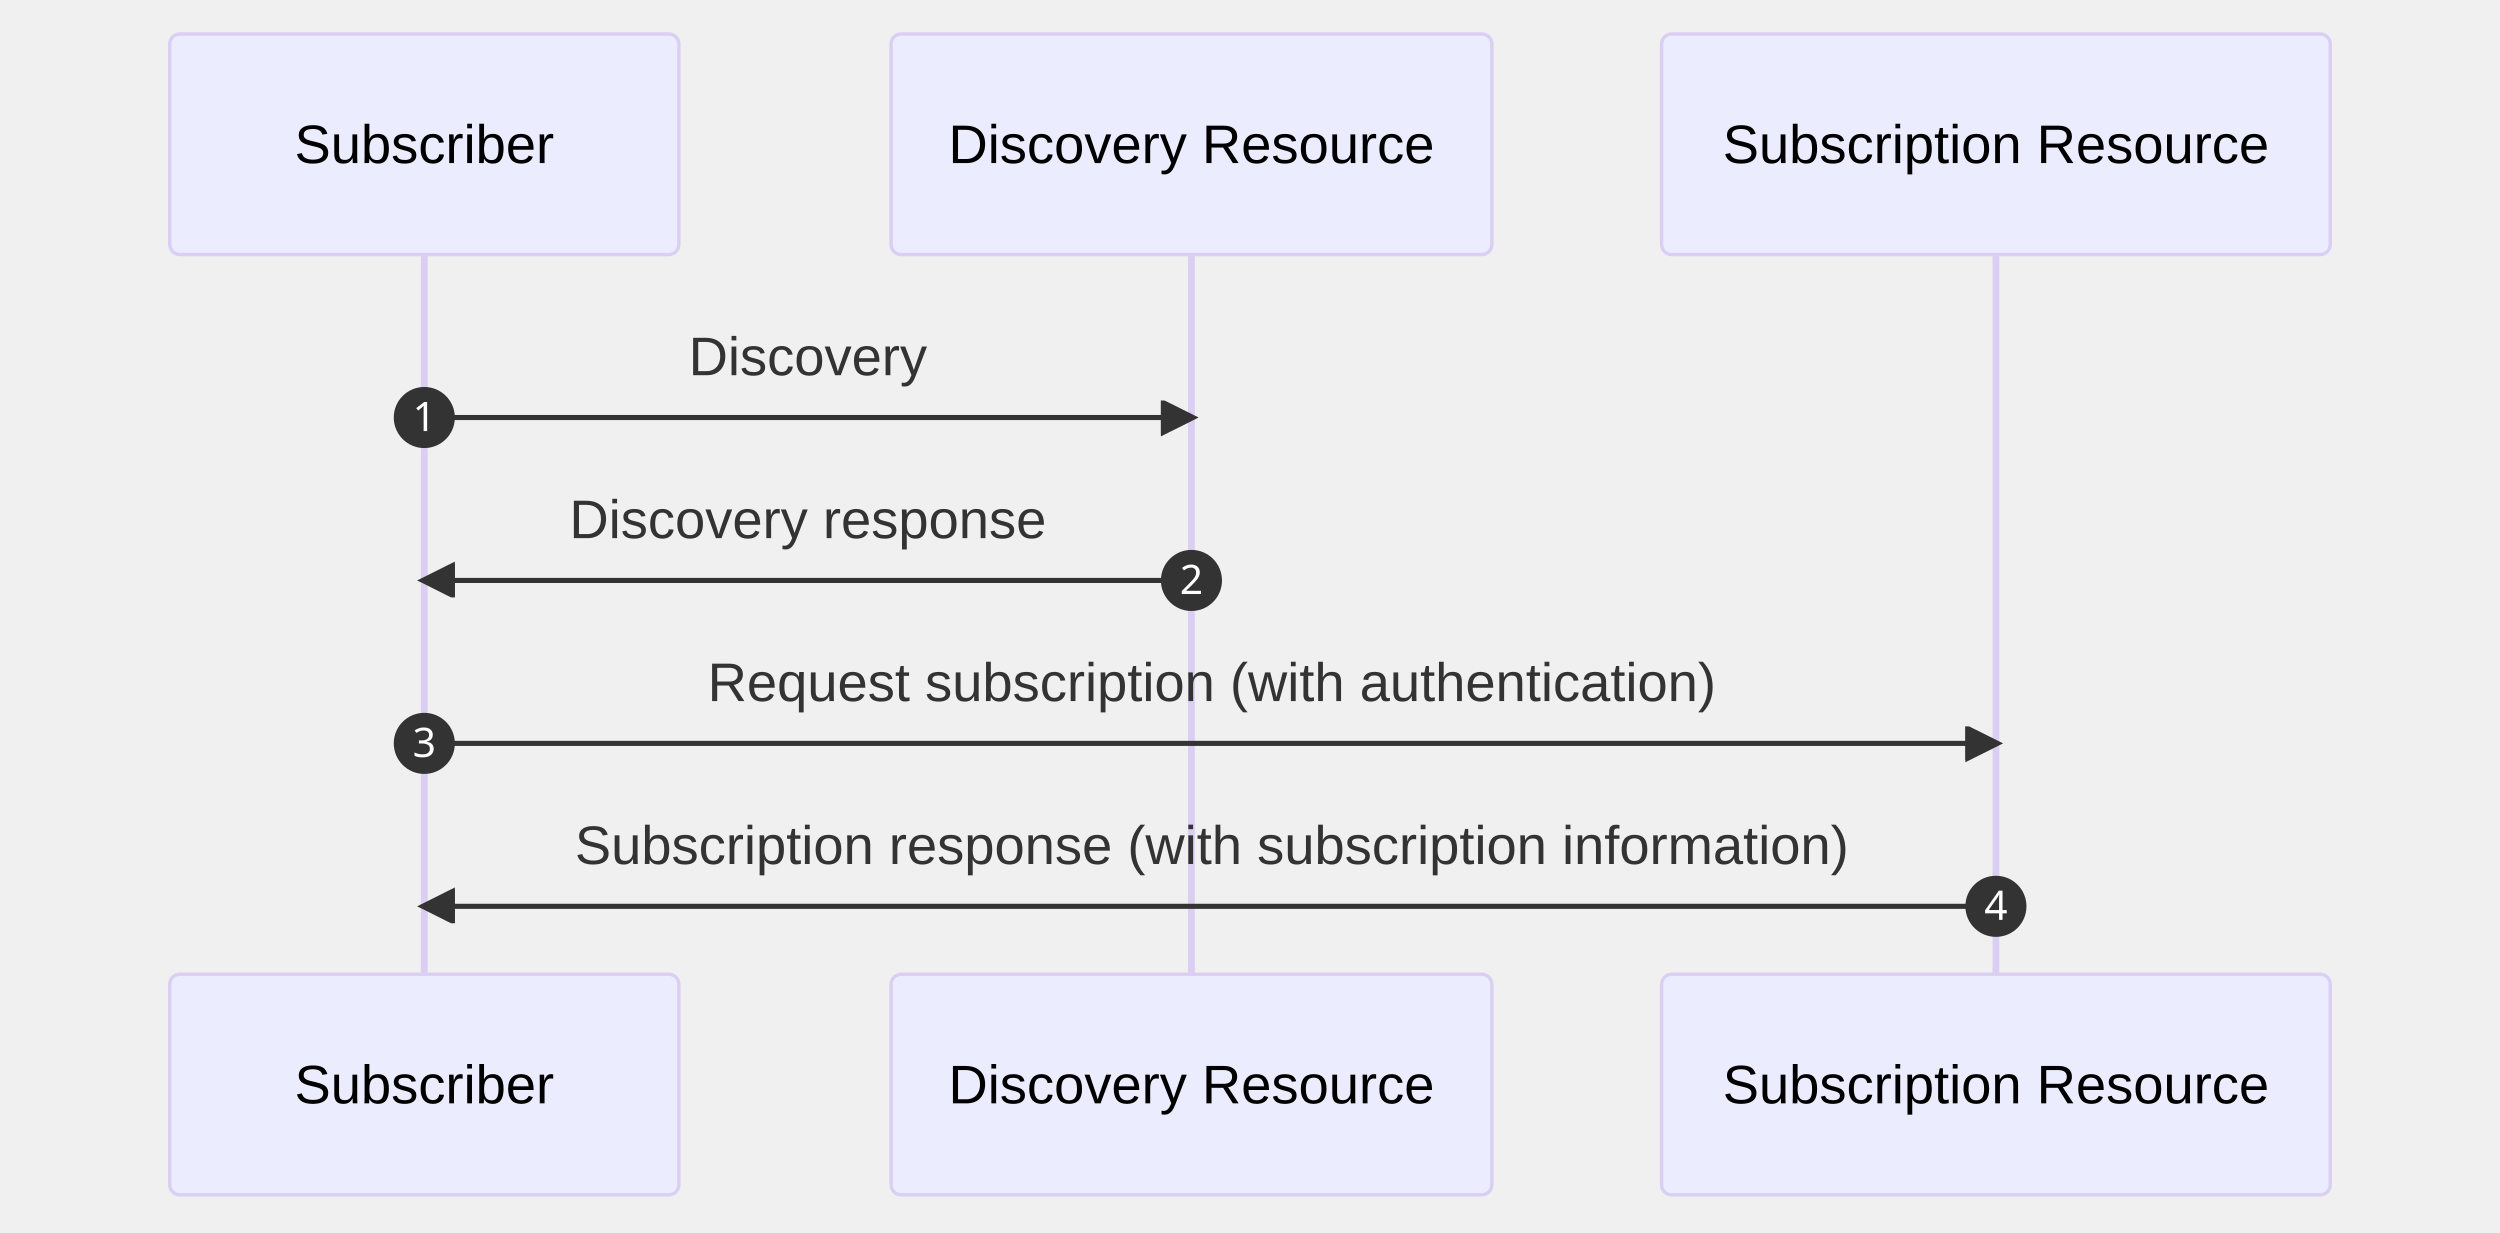
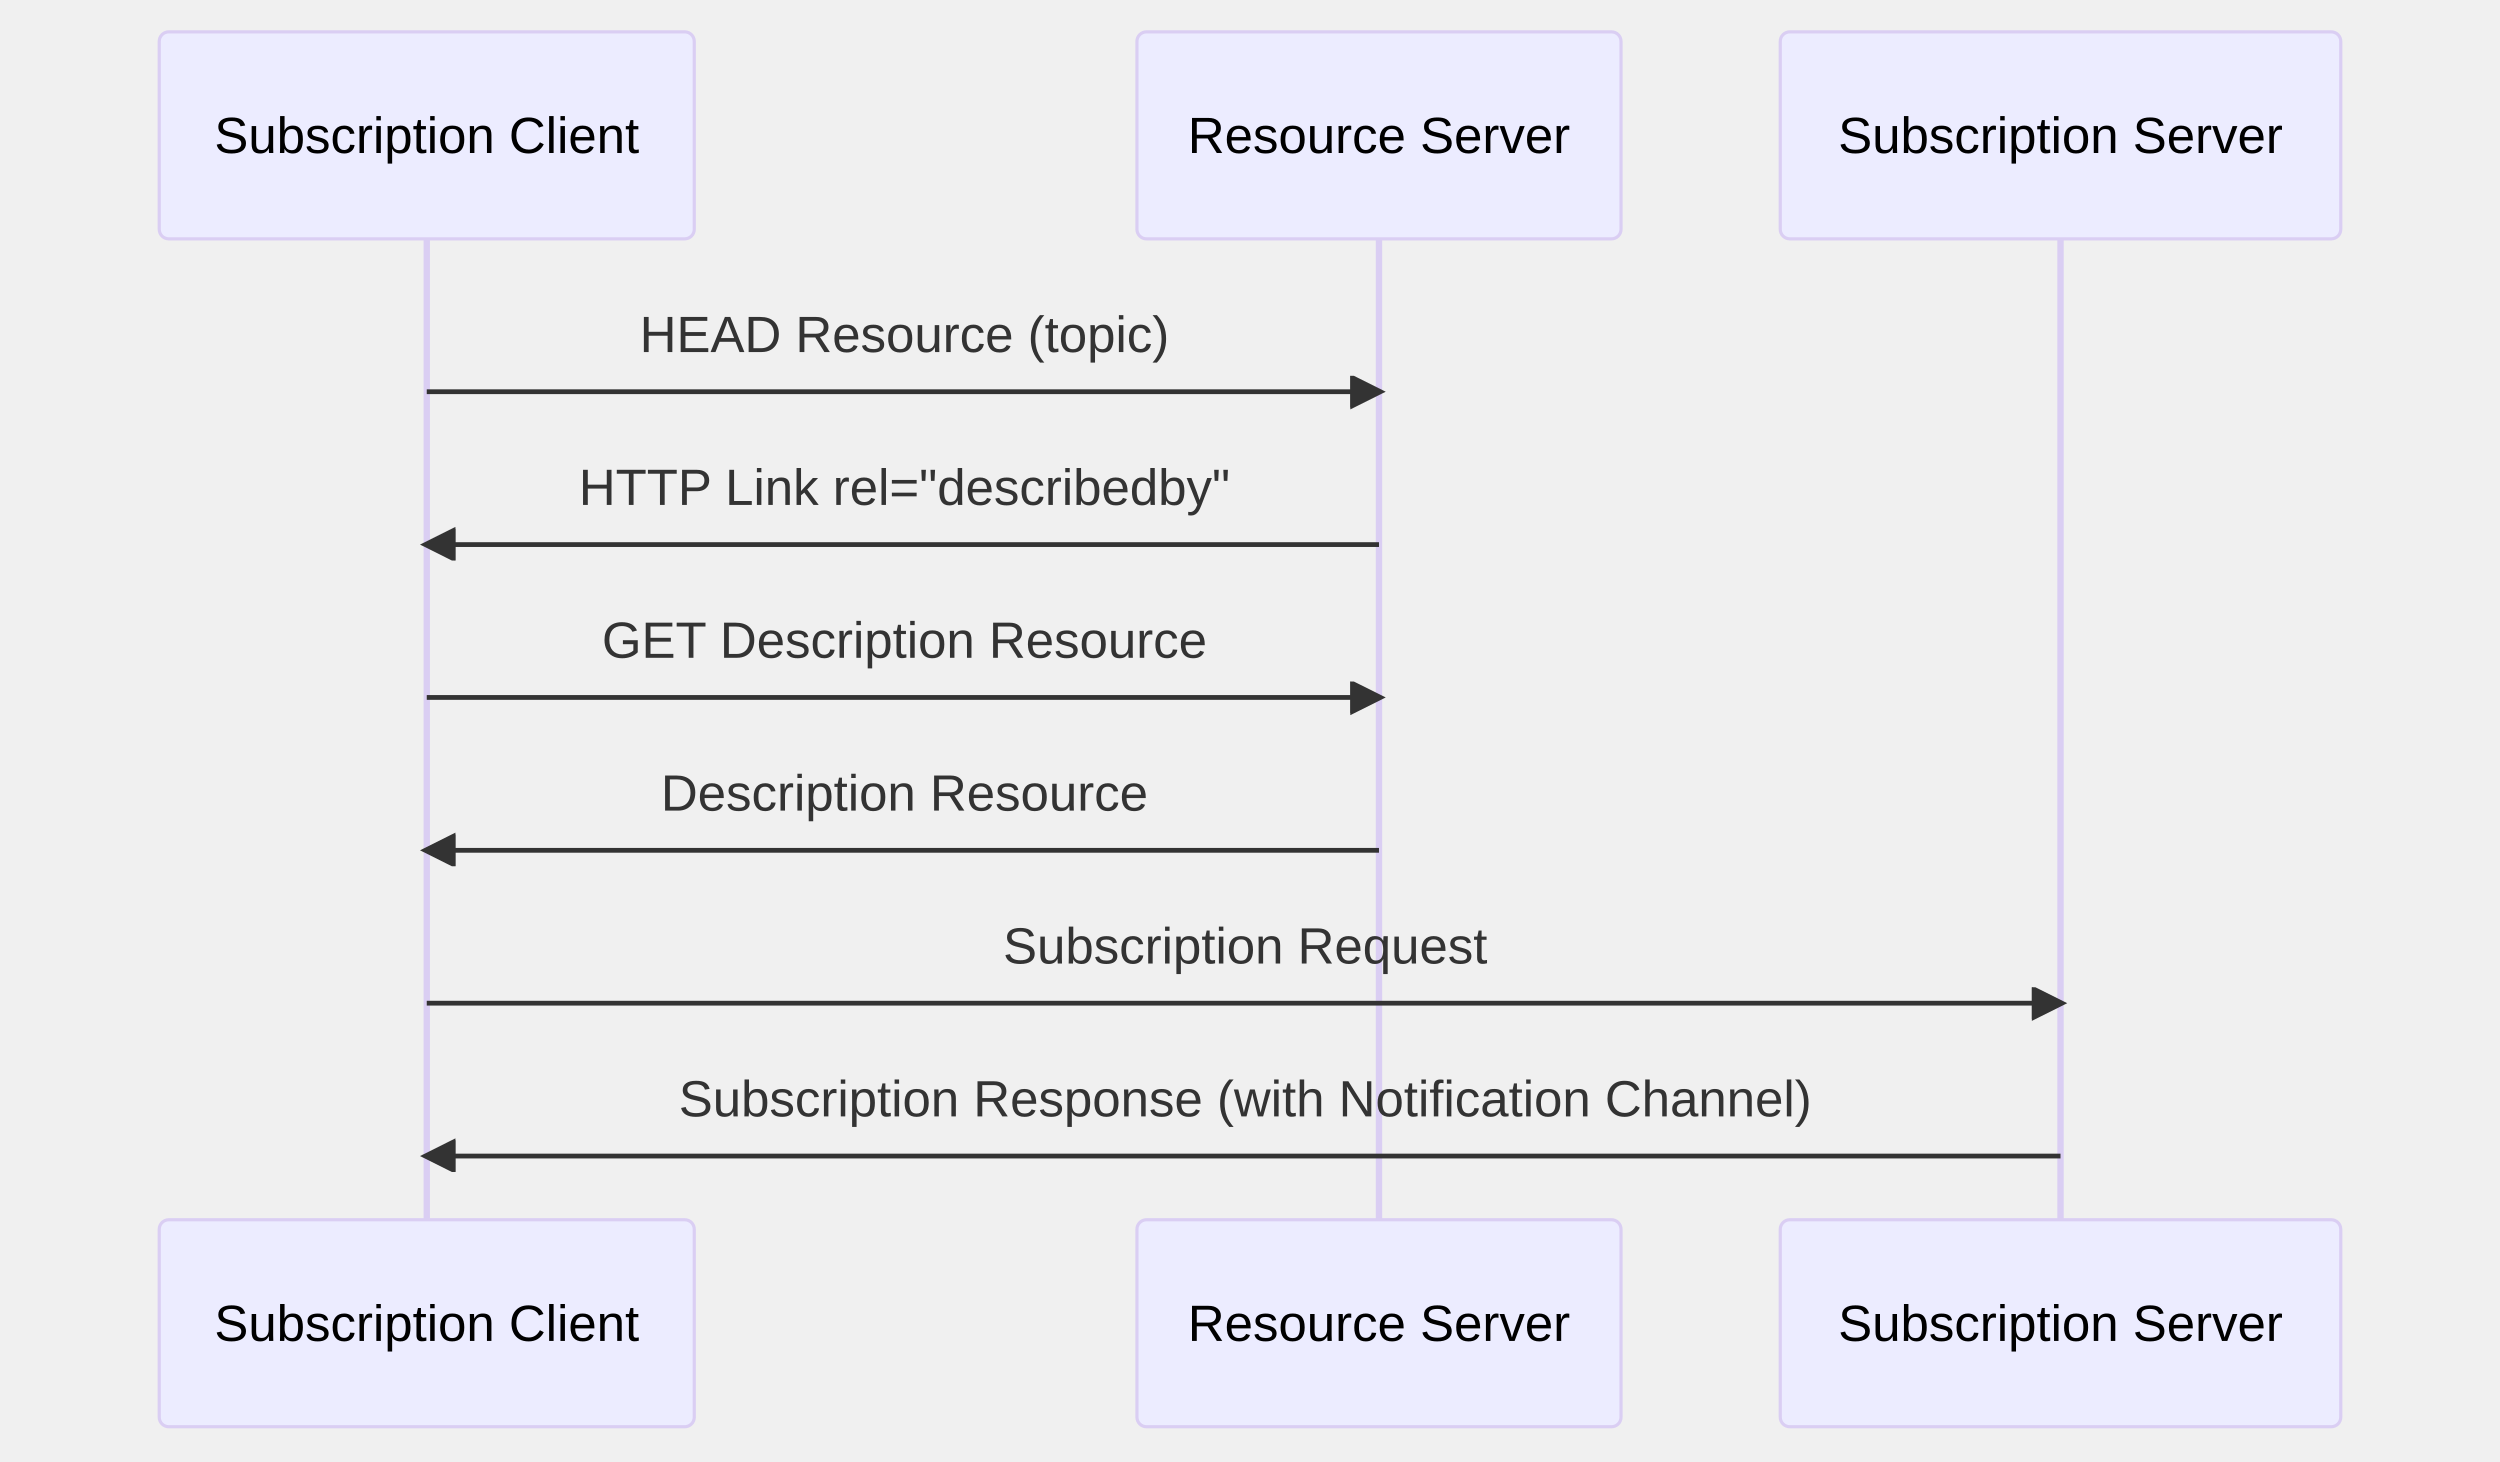
- <svg xmlns="http://www.w3.org/2000/svg" aria-labelledby="chart-title-mermaid-1672325214973 chart-desc-mermaid-1672325214973" role="img" viewBox="-50 -10 736.5 363" style="max-width: 736.5px; background-color: white;" width="100%" id="mermaid-1672325214973">
-   <style>#mermaid-1672325214973 {font-family:"trebuchet ms",verdana,arial,sans-serif;font-size:16px;fill:#333;}#mermaid-1672325214973 .error-icon{fill:#552222;}#mermaid-1672325214973 .error-text{fill:#552222;stroke:#552222;}#mermaid-1672325214973 .edge-thickness-normal{stroke-width:2px;}#mermaid-1672325214973 .edge-thickness-thick{stroke-width:3.5px;}#mermaid-1672325214973 .edge-pattern-solid{stroke-dasharray:0;}#mermaid-1672325214973 .edge-pattern-dashed{stroke-dasharray:3;}#mermaid-1672325214973 .edge-pattern-dotted{stroke-dasharray:2;}#mermaid-1672325214973 .marker{fill:#333333;stroke:#333333;}#mermaid-1672325214973 .marker.cross{stroke:#333333;}#mermaid-1672325214973 svg{font-family:"trebuchet ms",verdana,arial,sans-serif;font-size:16px;}#mermaid-1672325214973 .actor{stroke:hsl(259.626, 59.777%, 87.902%);fill:#ECECFF;}#mermaid-1672325214973 text.actor&gt;tspan{fill:black;stroke:none;}#mermaid-1672325214973 .actor-line{stroke:grey;}#mermaid-1672325214973 .messageLine0{stroke-width:1.5;stroke-dasharray:none;stroke:#333;}#mermaid-1672325214973 .messageLine1{stroke-width:1.5;stroke-dasharray:2,2;stroke:#333;}#mermaid-1672325214973 #arrowhead path{fill:#333;stroke:#333;}#mermaid-1672325214973 .sequenceNumber{fill:white;}#mermaid-1672325214973 #sequencenumber{fill:#333;}#mermaid-1672325214973 #crosshead path{fill:#333;stroke:#333;}#mermaid-1672325214973 .messageText{fill:#333;stroke:none;}#mermaid-1672325214973 .labelBox{stroke:hsl(259.626, 59.777%, 87.902%);fill:#ECECFF;}#mermaid-1672325214973 .labelText,#mermaid-1672325214973 .labelText&gt;tspan{fill:black;stroke:none;}#mermaid-1672325214973 .loopText,#mermaid-1672325214973 .loopText&gt;tspan{fill:black;stroke:none;}#mermaid-1672325214973 .loopLine{stroke-width:2px;stroke-dasharray:2,2;stroke:hsl(259.626, 59.777%, 87.902%);fill:hsl(259.626, 59.777%, 87.902%);}#mermaid-1672325214973 .note{stroke:#aaaa33;fill:#fff5ad;}#mermaid-1672325214973 .noteText,#mermaid-1672325214973 .noteText&gt;tspan{fill:black;stroke:none;}#mermaid-1672325214973 .activation0{fill:#f4f4f4;stroke:#666;}#mermaid-1672325214973 .activation1{fill:#f4f4f4;stroke:#666;}#mermaid-1672325214973 .activation2{fill:#f4f4f4;stroke:#666;}#mermaid-1672325214973 .actorPopupMenu{position:absolute;}#mermaid-1672325214973 .actorPopupMenuPanel{position:absolute;fill:#ECECFF;box-shadow:0px 8px 16px 0px rgba(0,0,0,0.2);filter:drop-shadow(3px 5px 2px rgb(0 0 0 / 0.4));}#mermaid-1672325214973 .actor-man line{stroke:hsl(259.626, 59.777%, 87.902%);fill:#ECECFF;}#mermaid-1672325214973 .actor-man circle,#mermaid-1672325214973 line{stroke:hsl(259.626, 59.777%, 87.902%);fill:#ECECFF;stroke-width:2px;}#mermaid-1672325214973 :root{--mermaid-font-family:"trebuchet ms",verdana,arial,sans-serif;}</style>
+ <svg xmlns="http://www.w3.org/2000/svg" aria-labelledby="chart-title-mermaid-1672327428316 chart-desc-mermaid-1672327428316" role="img" viewBox="-50 -10 785 459" style="max-width: 785px; background-color: white;" width="100%" id="mermaid-1672327428316">
+   <style>#mermaid-1672327428316 {font-family:"trebuchet ms",verdana,arial,sans-serif;font-size:16px;fill:#333;}#mermaid-1672327428316 .error-icon{fill:#552222;}#mermaid-1672327428316 .error-text{fill:#552222;stroke:#552222;}#mermaid-1672327428316 .edge-thickness-normal{stroke-width:2px;}#mermaid-1672327428316 .edge-thickness-thick{stroke-width:3.5px;}#mermaid-1672327428316 .edge-pattern-solid{stroke-dasharray:0;}#mermaid-1672327428316 .edge-pattern-dashed{stroke-dasharray:3;}#mermaid-1672327428316 .edge-pattern-dotted{stroke-dasharray:2;}#mermaid-1672327428316 .marker{fill:#333333;stroke:#333333;}#mermaid-1672327428316 .marker.cross{stroke:#333333;}#mermaid-1672327428316 svg{font-family:"trebuchet ms",verdana,arial,sans-serif;font-size:16px;}#mermaid-1672327428316 .actor{stroke:hsl(259.626, 59.777%, 87.902%);fill:#ECECFF;}#mermaid-1672327428316 text.actor&gt;tspan{fill:black;stroke:none;}#mermaid-1672327428316 .actor-line{stroke:grey;}#mermaid-1672327428316 .messageLine0{stroke-width:1.5;stroke-dasharray:none;stroke:#333;}#mermaid-1672327428316 .messageLine1{stroke-width:1.5;stroke-dasharray:2,2;stroke:#333;}#mermaid-1672327428316 #arrowhead path{fill:#333;stroke:#333;}#mermaid-1672327428316 .sequenceNumber{fill:white;}#mermaid-1672327428316 #sequencenumber{fill:#333;}#mermaid-1672327428316 #crosshead path{fill:#333;stroke:#333;}#mermaid-1672327428316 .messageText{fill:#333;stroke:none;}#mermaid-1672327428316 .labelBox{stroke:hsl(259.626, 59.777%, 87.902%);fill:#ECECFF;}#mermaid-1672327428316 .labelText,#mermaid-1672327428316 .labelText&gt;tspan{fill:black;stroke:none;}#mermaid-1672327428316 .loopText,#mermaid-1672327428316 .loopText&gt;tspan{fill:black;stroke:none;}#mermaid-1672327428316 .loopLine{stroke-width:2px;stroke-dasharray:2,2;stroke:hsl(259.626, 59.777%, 87.902%);fill:hsl(259.626, 59.777%, 87.902%);}#mermaid-1672327428316 .note{stroke:#aaaa33;fill:#fff5ad;}#mermaid-1672327428316 .noteText,#mermaid-1672327428316 .noteText&gt;tspan{fill:black;stroke:none;}#mermaid-1672327428316 .activation0{fill:#f4f4f4;stroke:#666;}#mermaid-1672327428316 .activation1{fill:#f4f4f4;stroke:#666;}#mermaid-1672327428316 .activation2{fill:#f4f4f4;stroke:#666;}#mermaid-1672327428316 .actorPopupMenu{position:absolute;}#mermaid-1672327428316 .actorPopupMenuPanel{position:absolute;fill:#ECECFF;box-shadow:0px 8px 16px 0px rgba(0,0,0,0.2);filter:drop-shadow(3px 5px 2px rgb(0 0 0 / 0.4));}#mermaid-1672327428316 .actor-man line{stroke:hsl(259.626, 59.777%, 87.902%);fill:#ECECFF;}#mermaid-1672327428316 .actor-man circle,#mermaid-1672327428316 line{stroke:hsl(259.626, 59.777%, 87.902%);fill:#ECECFF;stroke-width:2px;}#mermaid-1672327428316 :root{--mermaid-font-family:"trebuchet ms",verdana,arial,sans-serif;}</style>
  <g />
  <defs>
    <symbol height="24" width="24" id="computer">
      <path d="M2 2v13h20v-13h-20zm18 11h-16v-9h16v9zm-10.228 6l.466-1h3.524l.467 1h-4.457zm14.228 3h-24l2-6h2.104l-1.33 4h18.45l-1.297-4h2.073l2 6zm-5-10h-14v-7h14v7z" transform="scale(.5)" />
    </symbol>
  </defs>
  <defs>
    <symbol clip-rule="evenodd" fill-rule="evenodd" id="database">
      <path d="M12.258.001l.256.004.255.005.253.008.251.01.249.012.247.015.246.016.242.019.241.02.239.023.236.024.233.027.231.028.229.031.225.032.223.034.22.036.217.038.214.04.211.041.208.043.205.045.201.046.198.048.194.05.191.051.187.053.183.054.18.056.175.057.172.059.168.06.163.061.16.063.155.064.15.066.074.033.073.033.071.034.07.034.069.035.068.035.067.035.066.035.064.036.064.036.062.036.06.036.06.037.058.037.058.037.055.038.055.038.053.038.052.038.051.039.05.039.048.039.047.039.045.04.044.04.043.04.041.04.04.041.039.041.037.041.036.041.034.041.033.042.032.042.03.042.029.042.027.042.026.043.024.043.023.043.021.043.02.043.018.044.017.043.015.044.013.044.012.044.011.045.009.044.007.045.006.045.004.045.002.045.001.045v17l-.001.045-.002.045-.004.045-.006.045-.007.045-.009.044-.011.045-.012.044-.013.044-.015.044-.017.043-.018.044-.02.043-.021.043-.023.043-.024.043-.026.043-.027.042-.029.042-.03.042-.032.042-.033.042-.034.041-.036.041-.037.041-.039.041-.04.041-.041.04-.043.04-.044.04-.045.04-.047.039-.048.039-.05.039-.051.039-.052.038-.053.038-.055.038-.055.038-.058.037-.058.037-.06.037-.06.036-.062.036-.064.036-.064.036-.066.035-.067.035-.068.035-.069.035-.07.034-.071.034-.073.033-.074.033-.15.066-.155.064-.16.063-.163.061-.168.06-.172.059-.175.057-.18.056-.183.054-.187.053-.191.051-.194.05-.198.048-.201.046-.205.045-.208.043-.211.041-.214.04-.217.038-.22.036-.223.034-.225.032-.229.031-.231.028-.233.027-.236.024-.239.023-.241.02-.242.019-.246.016-.247.015-.249.012-.251.01-.253.008-.255.005-.256.004-.258.001-.258-.001-.256-.004-.255-.005-.253-.008-.251-.01-.249-.012-.247-.015-.245-.016-.243-.019-.241-.02-.238-.023-.236-.024-.234-.027-.231-.028-.228-.031-.226-.032-.223-.034-.22-.036-.217-.038-.214-.04-.211-.041-.208-.043-.204-.045-.201-.046-.198-.048-.195-.05-.19-.051-.187-.053-.184-.054-.179-.056-.176-.057-.172-.059-.167-.06-.164-.061-.159-.063-.155-.064-.151-.066-.074-.033-.072-.033-.072-.034-.07-.034-.069-.035-.068-.035-.067-.035-.066-.035-.064-.036-.063-.036-.062-.036-.061-.036-.06-.037-.058-.037-.057-.037-.056-.038-.055-.038-.053-.038-.052-.038-.051-.039-.049-.039-.049-.039-.046-.039-.046-.04-.044-.04-.043-.04-.041-.04-.04-.041-.039-.041-.037-.041-.036-.041-.034-.041-.033-.042-.032-.042-.03-.042-.029-.042-.027-.042-.026-.043-.024-.043-.023-.043-.021-.043-.02-.043-.018-.044-.017-.043-.015-.044-.013-.044-.012-.044-.011-.045-.009-.044-.007-.045-.006-.045-.004-.045-.002-.045-.001-.045v-17l.001-.045.002-.045.004-.045.006-.045.007-.045.009-.044.011-.045.012-.044.013-.044.015-.044.017-.043.018-.044.02-.043.021-.043.023-.043.024-.043.026-.043.027-.042.029-.042.03-.042.032-.042.033-.042.034-.041.036-.041.037-.041.039-.041.04-.041.041-.04.043-.04.044-.04.046-.04.046-.039.049-.039.049-.039.051-.039.052-.038.053-.038.055-.038.056-.038.057-.037.058-.037.06-.037.061-.036.062-.036.063-.036.064-.036.066-.035.067-.035.068-.035.069-.035.07-.034.072-.034.072-.033.074-.033.151-.066.155-.064.159-.063.164-.061.167-.06.172-.059.176-.057.179-.056.184-.054.187-.053.19-.051.195-.05.198-.048.201-.046.204-.045.208-.043.211-.041.214-.04.217-.038.22-.036.223-.034.226-.032.228-.031.231-.028.234-.027.236-.024.238-.023.241-.02.243-.019.245-.016.247-.015.249-.012.251-.01.253-.008.255-.005.256-.004.258-.001.258.001zm-9.258 20.499v.01l.001.021.003.021.004.022.005.021.006.022.007.022.009.023.01.022.011.023.012.023.013.023.015.023.016.024.017.023.018.024.019.024.021.024.022.025.023.024.024.025.052.049.056.05.061.051.066.051.07.051.075.051.079.052.084.052.088.052.092.052.097.052.102.051.105.052.11.052.114.051.119.051.123.051.127.05.131.05.135.05.139.048.144.049.147.047.152.047.155.047.16.045.163.045.167.043.171.043.176.041.178.041.183.039.187.039.19.037.194.035.197.035.202.033.204.031.209.03.212.029.216.027.219.025.222.024.226.021.23.02.233.018.236.016.24.015.243.012.246.01.249.008.253.005.256.004.259.001.26-.001.257-.004.254-.005.25-.008.247-.011.244-.012.241-.014.237-.016.233-.018.231-.021.226-.021.224-.024.22-.026.216-.027.212-.028.21-.031.205-.031.202-.034.198-.034.194-.036.191-.037.187-.039.183-.04.179-.04.175-.042.172-.043.168-.044.163-.045.16-.046.155-.046.152-.047.148-.048.143-.049.139-.049.136-.05.131-.05.126-.05.123-.051.118-.052.114-.051.11-.052.106-.052.101-.052.096-.052.092-.052.088-.053.083-.051.079-.052.074-.052.07-.051.065-.051.06-.051.056-.05.051-.05.023-.024.023-.025.021-.024.02-.024.019-.024.018-.024.017-.024.015-.023.014-.024.013-.023.012-.023.01-.023.01-.022.008-.022.006-.022.006-.022.004-.022.004-.021.001-.021.001-.021v-4.127l-.077.055-.08.053-.083.054-.085.053-.087.052-.09.052-.093.051-.095.05-.097.05-.1.049-.102.049-.105.048-.106.047-.109.047-.111.046-.114.045-.115.045-.118.044-.12.043-.122.042-.124.042-.126.041-.128.04-.13.04-.132.038-.134.038-.135.037-.138.037-.139.035-.142.035-.143.034-.144.033-.147.032-.148.031-.15.03-.151.03-.153.029-.154.027-.156.027-.158.026-.159.025-.161.024-.162.023-.163.022-.165.021-.166.02-.167.019-.169.018-.169.017-.171.016-.173.015-.173.014-.175.013-.175.012-.177.011-.178.01-.179.008-.179.008-.181.006-.182.005-.182.004-.184.003-.184.002h-.37l-.184-.002-.184-.003-.182-.004-.182-.005-.181-.006-.179-.008-.179-.008-.178-.01-.176-.011-.176-.012-.175-.013-.173-.014-.172-.015-.171-.016-.17-.017-.169-.018-.167-.019-.166-.02-.165-.021-.163-.022-.162-.023-.161-.024-.159-.025-.157-.026-.156-.027-.155-.027-.153-.029-.151-.03-.15-.03-.148-.031-.146-.032-.145-.033-.143-.034-.141-.035-.14-.035-.137-.037-.136-.037-.134-.038-.132-.038-.13-.04-.128-.04-.126-.041-.124-.042-.122-.042-.12-.044-.117-.043-.116-.045-.113-.045-.112-.046-.109-.047-.106-.047-.105-.048-.102-.049-.1-.049-.097-.05-.095-.05-.093-.052-.09-.051-.087-.052-.085-.053-.083-.054-.08-.054-.077-.054v4.127zm0-5.654v.011l.001.021.003.021.004.021.005.022.006.022.007.022.009.022.01.022.011.023.012.023.013.023.015.024.016.023.017.024.018.024.019.024.021.024.022.024.023.025.024.024.052.05.056.05.061.05.066.051.07.051.075.052.079.051.084.052.088.052.092.052.097.052.102.052.105.052.11.051.114.051.119.052.123.05.127.051.131.05.135.049.139.049.144.048.147.048.152.047.155.046.16.045.163.045.167.044.171.042.176.042.178.04.183.04.187.038.19.037.194.036.197.034.202.033.204.032.209.03.212.028.216.027.219.025.222.024.226.022.23.02.233.018.236.016.24.014.243.012.246.01.249.008.253.006.256.003.259.001.26-.001.257-.003.254-.006.25-.008.247-.01.244-.012.241-.015.237-.016.233-.018.231-.02.226-.022.224-.024.22-.025.216-.027.212-.029.21-.03.205-.032.202-.033.198-.035.194-.036.191-.037.187-.039.183-.039.179-.041.175-.042.172-.043.168-.044.163-.045.16-.045.155-.047.152-.047.148-.048.143-.048.139-.05.136-.049.131-.05.126-.051.123-.051.118-.051.114-.052.11-.052.106-.052.101-.052.096-.052.092-.052.088-.052.083-.052.079-.052.074-.051.07-.052.065-.051.06-.05.056-.051.051-.049.023-.025.023-.024.021-.025.02-.024.019-.024.018-.024.017-.024.015-.023.014-.023.013-.024.012-.022.01-.023.01-.023.008-.022.006-.022.006-.022.004-.021.004-.022.001-.021.001-.021v-4.139l-.077.054-.08.054-.083.054-.085.052-.087.053-.09.051-.093.051-.095.051-.097.05-.1.049-.102.049-.105.048-.106.047-.109.047-.111.046-.114.045-.115.044-.118.044-.12.044-.122.042-.124.042-.126.041-.128.04-.13.039-.132.039-.134.038-.135.037-.138.036-.139.036-.142.035-.143.033-.144.033-.147.033-.148.031-.15.03-.151.03-.153.028-.154.028-.156.027-.158.026-.159.025-.161.024-.162.023-.163.022-.165.021-.166.02-.167.019-.169.018-.169.017-.171.016-.173.015-.173.014-.175.013-.175.012-.177.011-.178.009-.179.009-.179.007-.181.007-.182.005-.182.004-.184.003-.184.002h-.37l-.184-.002-.184-.003-.182-.004-.182-.005-.181-.007-.179-.007-.179-.009-.178-.009-.176-.011-.176-.012-.175-.013-.173-.014-.172-.015-.171-.016-.17-.017-.169-.018-.167-.019-.166-.02-.165-.021-.163-.022-.162-.023-.161-.024-.159-.025-.157-.026-.156-.027-.155-.028-.153-.028-.151-.03-.15-.03-.148-.031-.146-.033-.145-.033-.143-.033-.141-.035-.14-.036-.137-.036-.136-.037-.134-.038-.132-.039-.13-.039-.128-.04-.126-.041-.124-.042-.122-.043-.12-.043-.117-.044-.116-.044-.113-.046-.112-.046-.109-.046-.106-.047-.105-.048-.102-.049-.1-.049-.097-.05-.095-.051-.093-.051-.09-.051-.087-.053-.085-.052-.083-.054-.08-.054-.077-.054v4.139zm0-5.666v.011l.001.02.003.022.004.021.005.022.006.021.007.022.009.023.01.022.011.023.012.023.013.023.015.023.016.024.017.024.018.023.019.024.021.025.022.024.023.024.024.025.052.05.056.05.061.05.066.051.07.051.075.052.079.051.084.052.088.052.092.052.097.052.102.052.105.051.11.052.114.051.119.051.123.051.127.05.131.05.135.05.139.049.144.048.147.048.152.047.155.046.16.045.163.045.167.043.171.043.176.042.178.04.183.04.187.038.19.037.194.036.197.034.202.033.204.032.209.03.212.028.216.027.219.025.222.024.226.021.23.02.233.018.236.017.24.014.243.012.246.01.249.008.253.006.256.003.259.001.26-.001.257-.003.254-.006.25-.008.247-.01.244-.013.241-.014.237-.016.233-.018.231-.02.226-.022.224-.024.22-.025.216-.027.212-.029.21-.03.205-.032.202-.033.198-.035.194-.036.191-.037.187-.039.183-.039.179-.041.175-.042.172-.043.168-.044.163-.045.16-.045.155-.047.152-.047.148-.048.143-.049.139-.049.136-.049.131-.051.126-.05.123-.051.118-.052.114-.051.11-.052.106-.052.101-.052.096-.052.092-.052.088-.052.083-.052.079-.052.074-.052.07-.051.065-.051.06-.051.056-.05.051-.049.023-.025.023-.025.021-.024.02-.024.019-.024.018-.024.017-.024.015-.023.014-.024.013-.023.012-.023.01-.022.01-.023.008-.022.006-.022.006-.022.004-.022.004-.021.001-.021.001-.021v-4.153l-.077.054-.08.054-.083.053-.085.053-.087.053-.09.051-.093.051-.095.051-.097.05-.1.049-.102.048-.105.048-.106.048-.109.046-.111.046-.114.046-.115.044-.118.044-.12.043-.122.043-.124.042-.126.041-.128.04-.13.039-.132.039-.134.038-.135.037-.138.036-.139.036-.142.034-.143.034-.144.033-.147.032-.148.032-.15.03-.151.03-.153.028-.154.028-.156.027-.158.026-.159.024-.161.024-.162.023-.163.023-.165.021-.166.02-.167.019-.169.018-.169.017-.171.016-.173.015-.173.014-.175.013-.175.012-.177.01-.178.01-.179.009-.179.007-.181.006-.182.006-.182.004-.184.003-.184.001-.185.001-.185-.001-.184-.001-.184-.003-.182-.004-.182-.006-.181-.006-.179-.007-.179-.009-.178-.01-.176-.01-.176-.012-.175-.013-.173-.014-.172-.015-.171-.016-.17-.017-.169-.018-.167-.019-.166-.02-.165-.021-.163-.023-.162-.023-.161-.024-.159-.024-.157-.026-.156-.027-.155-.028-.153-.028-.151-.03-.15-.03-.148-.032-.146-.032-.145-.033-.143-.034-.141-.034-.14-.036-.137-.036-.136-.037-.134-.038-.132-.039-.13-.039-.128-.041-.126-.041-.124-.041-.122-.043-.12-.043-.117-.044-.116-.044-.113-.046-.112-.046-.109-.046-.106-.048-.105-.048-.102-.048-.1-.05-.097-.049-.095-.051-.093-.051-.09-.052-.087-.052-.085-.053-.083-.053-.08-.054-.077-.054v4.153zm8.74-8.179l-.257.004-.254.005-.25.008-.247.011-.244.012-.241.014-.237.016-.233.018-.231.021-.226.022-.224.023-.22.026-.216.027-.212.028-.21.031-.205.032-.202.033-.198.034-.194.036-.191.038-.187.038-.183.04-.179.041-.175.042-.172.043-.168.043-.163.045-.16.046-.155.046-.152.048-.148.048-.143.048-.139.049-.136.05-.131.05-.126.051-.123.051-.118.051-.114.052-.11.052-.106.052-.101.052-.096.052-.092.052-.088.052-.083.052-.079.052-.074.051-.07.052-.065.051-.06.05-.056.05-.051.05-.023.025-.023.024-.021.024-.02.025-.019.024-.018.024-.017.023-.015.024-.014.023-.013.023-.012.023-.01.023-.01.022-.008.022-.006.023-.006.021-.004.022-.004.021-.001.021-.001.021.001.021.001.021.004.021.004.022.006.021.006.023.008.022.01.022.01.023.012.023.013.023.014.023.015.024.017.023.018.024.019.024.02.025.021.024.023.024.023.025.051.05.056.05.06.05.065.051.07.052.074.051.079.052.083.052.088.052.092.052.096.052.101.052.106.052.11.052.114.052.118.051.123.051.126.051.131.05.136.05.139.049.143.048.148.048.152.048.155.046.16.046.163.045.168.043.172.043.175.042.179.041.183.04.187.038.191.038.194.036.198.034.202.033.205.032.21.031.212.028.216.027.22.026.224.023.226.022.231.021.233.018.237.016.241.014.244.012.247.011.25.008.254.005.257.004.26.001.26-.001.257-.004.254-.005.25-.008.247-.011.244-.012.241-.014.237-.016.233-.018.231-.021.226-.022.224-.023.22-.026.216-.027.212-.028.21-.031.205-.032.202-.033.198-.034.194-.036.191-.038.187-.038.183-.04.179-.041.175-.042.172-.043.168-.043.163-.045.16-.046.155-.046.152-.048.148-.048.143-.048.139-.049.136-.05.131-.05.126-.051.123-.051.118-.051.114-.052.11-.052.106-.052.101-.052.096-.052.092-.052.088-.052.083-.052.079-.052.074-.051.07-.052.065-.051.06-.05.056-.05.051-.05.023-.025.023-.024.021-.024.02-.025.019-.024.018-.024.017-.023.015-.024.014-.023.013-.023.012-.023.01-.023.01-.022.008-.022.006-.023.006-.021.004-.022.004-.021.001-.021.001-.021-.001-.021-.001-.021-.004-.021-.004-.022-.006-.021-.006-.023-.008-.022-.01-.022-.01-.023-.012-.023-.013-.023-.014-.023-.015-.024-.017-.023-.018-.024-.019-.024-.02-.025-.021-.024-.023-.024-.023-.025-.051-.05-.056-.05-.06-.05-.065-.051-.07-.052-.074-.051-.079-.052-.083-.052-.088-.052-.092-.052-.096-.052-.101-.052-.106-.052-.11-.052-.114-.052-.118-.051-.123-.051-.126-.051-.131-.05-.136-.05-.139-.049-.143-.048-.148-.048-.152-.048-.155-.046-.16-.046-.163-.045-.168-.043-.172-.043-.175-.042-.179-.041-.183-.04-.187-.038-.191-.038-.194-.036-.198-.034-.202-.033-.205-.032-.21-.031-.212-.028-.216-.027-.22-.026-.224-.023-.226-.022-.231-.021-.233-.018-.237-.016-.241-.014-.244-.012-.247-.011-.25-.008-.254-.005-.257-.004-.26-.001-.26.001z" transform="scale(.5)" />
    </symbol>
  </defs>
  <defs>
    <symbol height="24" width="24" id="clock">
      <path d="M12 2c5.514 0 10 4.486 10 10s-4.486 10-10 10-10-4.486-10-10 4.486-10 10-10zm0-2c-6.627 0-12 5.373-12 12s5.373 12 12 12 12-5.373 12-12-5.373-12-12-12zm5.848 12.459c.202.038.202.333.001.372-1.907.361-6.045 1.111-6.547 1.111-.719 0-1.301-.582-1.301-1.301 0-.512.77-5.447 1.125-7.445.034-.192.312-.181.343.014l.985 6.238 5.394 1.011z" transform="scale(.5)" />
    </symbol>
  </defs>
  <g>
-     <line stroke="#999" stroke-width="0.5px" class="200" y2="297" x2="75" y1="5" x1="75" id="actor0" />
+     <line stroke="#999" stroke-width="0.5px" class="200" y2="393" x2="84" y1="5" x1="84" id="actor0" />
    <g id="root-0">
-       <rect class="actor" ry="3" rx="3" height="65" width="150" stroke="#666" fill="#eaeaea" y="0" x="0" />
-       <text style="text-anchor: middle; font-size: 16px; font-weight: 400;" class="actor" alignment-baseline="central" dominant-baseline="central" y="32.5" x="75">
-         <tspan dy="0" x="75">Subscriber</tspan>
+       <rect class="actor" ry="3" rx="3" height="65" width="168" stroke="#666" fill="#eaeaea" y="0" x="0" />
+       <text style="text-anchor: middle; font-size: 16px; font-weight: 400;" class="actor" alignment-baseline="central" dominant-baseline="central" y="32.5" x="84">
+         <tspan dy="0" x="84">Subscription Client</tspan>
      </text>
    </g>
  </g>
  <g>
-     <line stroke="#999" stroke-width="0.5px" class="200" y2="297" x2="301" y1="5" x1="301" id="actor1" />
+     <line stroke="#999" stroke-width="0.5px" class="200" y2="393" x2="383" y1="5" x1="383" id="actor1" />
    <g id="root-1">
-       <rect class="actor" ry="3" rx="3" height="65" width="177" stroke="#666" fill="#eaeaea" y="0" x="212.5" />
-       <text style="text-anchor: middle; font-size: 16px; font-weight: 400;" class="actor" alignment-baseline="central" dominant-baseline="central" y="32.5" x="301">
-         <tspan dy="0" x="301">Discovery Resource</tspan>
+       <rect class="actor" ry="3" rx="3" height="65" width="152" stroke="#666" fill="#eaeaea" y="0" x="307" />
+       <text style="text-anchor: middle; font-size: 16px; font-weight: 400;" class="actor" alignment-baseline="central" dominant-baseline="central" y="32.5" x="383">
+         <tspan dy="0" x="383">Resource Server</tspan>
      </text>
    </g>
  </g>
  <g>
-     <line stroke="#999" stroke-width="0.5px" class="200" y2="297" x2="538" y1="5" x1="538" id="actor2" />
+     <line stroke="#999" stroke-width="0.5px" class="200" y2="393" x2="597" y1="5" x1="597" id="actor2" />
    <g id="root-2">
-       <rect class="actor" ry="3" rx="3" height="65" width="197" stroke="#666" fill="#eaeaea" y="0" x="439.5" />
-       <text style="text-anchor: middle; font-size: 16px; font-weight: 400;" class="actor" alignment-baseline="central" dominant-baseline="central" y="32.5" x="538">
-         <tspan dy="0" x="538">Subscription Resource</tspan>
+       <rect class="actor" ry="3" rx="3" height="65" width="176" stroke="#666" fill="#eaeaea" y="0" x="509" />
+       <text style="text-anchor: middle; font-size: 16px; font-weight: 400;" class="actor" alignment-baseline="central" dominant-baseline="central" y="32.5" x="597">
+         <tspan dy="0" x="597">Subscription Server</tspan>
      </text>
    </g>
  </g>
  <defs>
    <marker orient="auto" markerHeight="12" markerWidth="12" markerUnits="userSpaceOnUse" refY="5" refX="9" id="arrowhead">
      <path d="M 0 0 L 10 5 L 0 10 z" />
    </marker>
  </defs>
  <defs>
    <marker refY="4" refX="16" orient="auto" markerHeight="8" markerWidth="15" id="crosshead">
      <path style="stroke-dasharray: 0, 0;" d="M 9,2 V 6 L16,4 Z" stroke-width="1px" stroke="#000000" fill="black" />
      <path style="stroke-dasharray: 0, 0;" d="M 0,1 L 6,7 M 6,1 L 0,7" stroke-width="1px" stroke="#000000" fill="none" />
    </marker>
  </defs>
  <defs>
    <marker orient="auto" markerHeight="28" markerWidth="20" refY="7" refX="18" id="filled-head">
      <path d="M 18,7 L9,13 L14,7 L9,1 Z" />
    </marker>
  </defs>
  <defs>
    <marker orient="auto" markerHeight="40" markerWidth="60" refY="15" refX="15" id="sequencenumber">
      <circle r="6" cy="15" cx="15" />
    </marker>
  </defs>
-   <text style="font-size: 16px; font-weight: 400;" dy="1em" class="messageText" alignment-baseline="middle" dominant-baseline="middle" text-anchor="middle" y="80" x="188">Discovery</text>
-   <line style="fill: none;" marker-start="url(#sequencenumber)" marker-end="url(#arrowhead)" stroke="none" stroke-width="2" class="messageLine0" y2="113" x2="301" y1="113" x1="75" />
-   <text class="sequenceNumber" text-anchor="middle" font-size="12px" font-family="sans-serif" y="117" x="75">1</text>
-   <text style="font-size: 16px; font-weight: 400;" dy="1em" class="messageText" alignment-baseline="middle" dominant-baseline="middle" text-anchor="middle" y="128" x="188">Discovery response</text>
-   <line style="fill: none;" marker-start="url(#sequencenumber)" marker-end="url(#arrowhead)" stroke="none" stroke-width="2" class="messageLine0" y2="161" x2="75" y1="161" x1="301" />
-   <text class="sequenceNumber" text-anchor="middle" font-size="12px" font-family="sans-serif" y="165" x="301">2</text>
-   <text style="font-size: 16px; font-weight: 400;" dy="1em" class="messageText" alignment-baseline="middle" dominant-baseline="middle" text-anchor="middle" y="176" x="307">Request subscription (with authentication)</text>
-   <line style="fill: none;" marker-start="url(#sequencenumber)" marker-end="url(#arrowhead)" stroke="none" stroke-width="2" class="messageLine0" y2="209" x2="538" y1="209" x1="75" />
-   <text class="sequenceNumber" text-anchor="middle" font-size="12px" font-family="sans-serif" y="213" x="75">3</text>
-   <text style="font-size: 16px; font-weight: 400;" dy="1em" class="messageText" alignment-baseline="middle" dominant-baseline="middle" text-anchor="middle" y="224" x="307">Subscription response (with subscription information)</text>
-   <line style="fill: none;" marker-start="url(#sequencenumber)" marker-end="url(#arrowhead)" stroke="none" stroke-width="2" class="messageLine0" y2="257" x2="75" y1="257" x1="538" />
-   <text class="sequenceNumber" text-anchor="middle" font-size="12px" font-family="sans-serif" y="261" x="538">4</text>
+   <text style="font-size: 16px; font-weight: 400;" dy="1em" class="messageText" alignment-baseline="middle" dominant-baseline="middle" text-anchor="middle" y="80" x="234">HEAD Resource (topic)</text>
+   <line style="fill: none;" marker-end="url(#arrowhead)" stroke="none" stroke-width="2" class="messageLine0" y2="113" x2="383" y1="113" x1="84" />
+   <text style="font-size: 16px; font-weight: 400;" dy="1em" class="messageText" alignment-baseline="middle" dominant-baseline="middle" text-anchor="middle" y="128" x="234">HTTP Link rel="describedby"</text>
+   <line style="fill: none;" marker-end="url(#arrowhead)" stroke="none" stroke-width="2" class="messageLine0" y2="161" x2="84" y1="161" x1="383" />
+   <text style="font-size: 16px; font-weight: 400;" dy="1em" class="messageText" alignment-baseline="middle" dominant-baseline="middle" text-anchor="middle" y="176" x="234">GET Description Resource</text>
+   <line style="fill: none;" marker-end="url(#arrowhead)" stroke="none" stroke-width="2" class="messageLine0" y2="209" x2="383" y1="209" x1="84" />
+   <text style="font-size: 16px; font-weight: 400;" dy="1em" class="messageText" alignment-baseline="middle" dominant-baseline="middle" text-anchor="middle" y="224" x="234">Description Resource</text>
+   <line style="fill: none;" marker-end="url(#arrowhead)" stroke="none" stroke-width="2" class="messageLine0" y2="257" x2="84" y1="257" x1="383" />
+   <text style="font-size: 16px; font-weight: 400;" dy="1em" class="messageText" alignment-baseline="middle" dominant-baseline="middle" text-anchor="middle" y="272" x="341">Subscription Request</text>
+   <line style="fill: none;" marker-end="url(#arrowhead)" stroke="none" stroke-width="2" class="messageLine0" y2="305" x2="597" y1="305" x1="84" />
+   <text style="font-size: 16px; font-weight: 400;" dy="1em" class="messageText" alignment-baseline="middle" dominant-baseline="middle" text-anchor="middle" y="320" x="341">Subscription Response (with Notification Channel)</text>
+   <line style="fill: none;" marker-end="url(#arrowhead)" stroke="none" stroke-width="2" class="messageLine0" y2="353" x2="84" y1="353" x1="597" />
  <g>
-     <rect class="actor" ry="3" rx="3" height="65" width="150" stroke="#666" fill="#eaeaea" y="277" x="0" />
-     <text style="text-anchor: middle; font-size: 16px; font-weight: 400;" class="actor" alignment-baseline="central" dominant-baseline="central" y="309.5" x="75">
-       <tspan dy="0" x="75">Subscriber</tspan>
+     <rect class="actor" ry="3" rx="3" height="65" width="168" stroke="#666" fill="#eaeaea" y="373" x="0" />
+     <text style="text-anchor: middle; font-size: 16px; font-weight: 400;" class="actor" alignment-baseline="central" dominant-baseline="central" y="405.5" x="84">
+       <tspan dy="0" x="84">Subscription Client</tspan>
    </text>
  </g>
  <g>
-     <rect class="actor" ry="3" rx="3" height="65" width="177" stroke="#666" fill="#eaeaea" y="277" x="212.5" />
-     <text style="text-anchor: middle; font-size: 16px; font-weight: 400;" class="actor" alignment-baseline="central" dominant-baseline="central" y="309.5" x="301">
-       <tspan dy="0" x="301">Discovery Resource</tspan>
+     <rect class="actor" ry="3" rx="3" height="65" width="152" stroke="#666" fill="#eaeaea" y="373" x="307" />
+     <text style="text-anchor: middle; font-size: 16px; font-weight: 400;" class="actor" alignment-baseline="central" dominant-baseline="central" y="405.5" x="383">
+       <tspan dy="0" x="383">Resource Server</tspan>
    </text>
  </g>
  <g>
-     <rect class="actor" ry="3" rx="3" height="65" width="197" stroke="#666" fill="#eaeaea" y="277" x="439.5" />
-     <text style="text-anchor: middle; font-size: 16px; font-weight: 400;" class="actor" alignment-baseline="central" dominant-baseline="central" y="309.5" x="538">
-       <tspan dy="0" x="538">Subscription Resource</tspan>
+     <rect class="actor" ry="3" rx="3" height="65" width="176" stroke="#666" fill="#eaeaea" y="373" x="509" />
+     <text style="text-anchor: middle; font-size: 16px; font-weight: 400;" class="actor" alignment-baseline="central" dominant-baseline="central" y="405.5" x="597">
+       <tspan dy="0" x="597">Subscription Server</tspan>
    </text>
  </g>
</svg>
